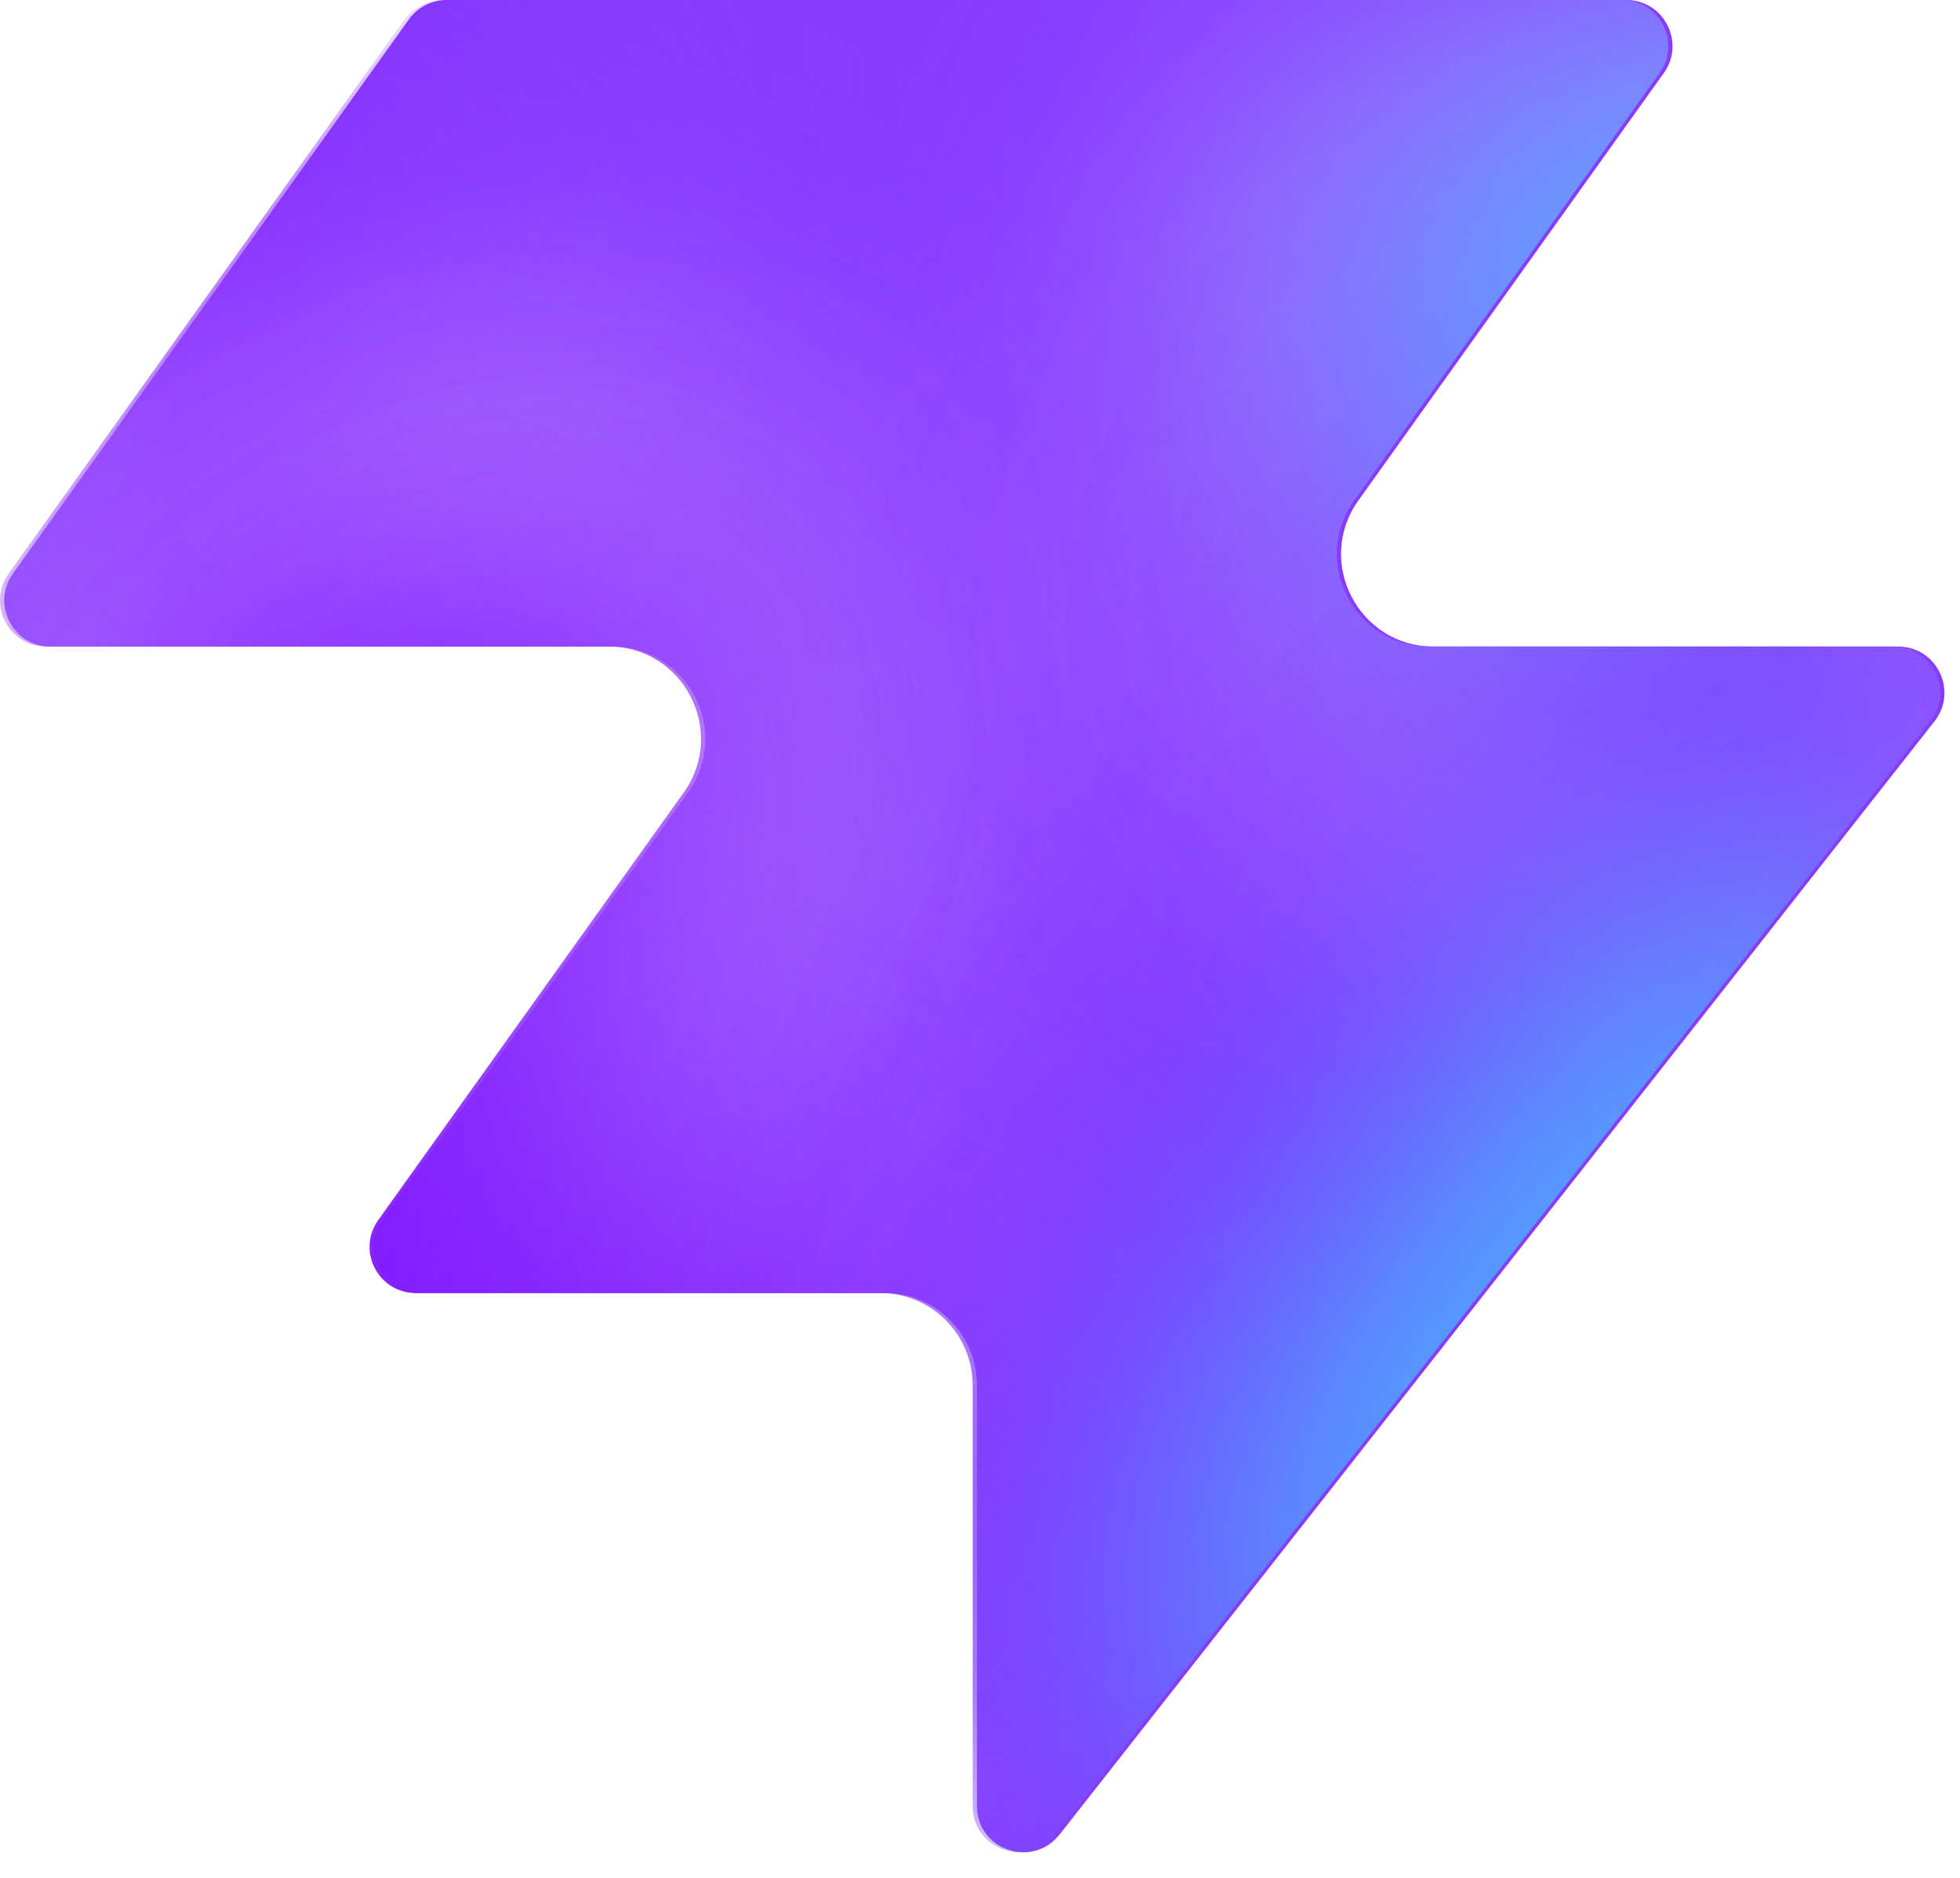
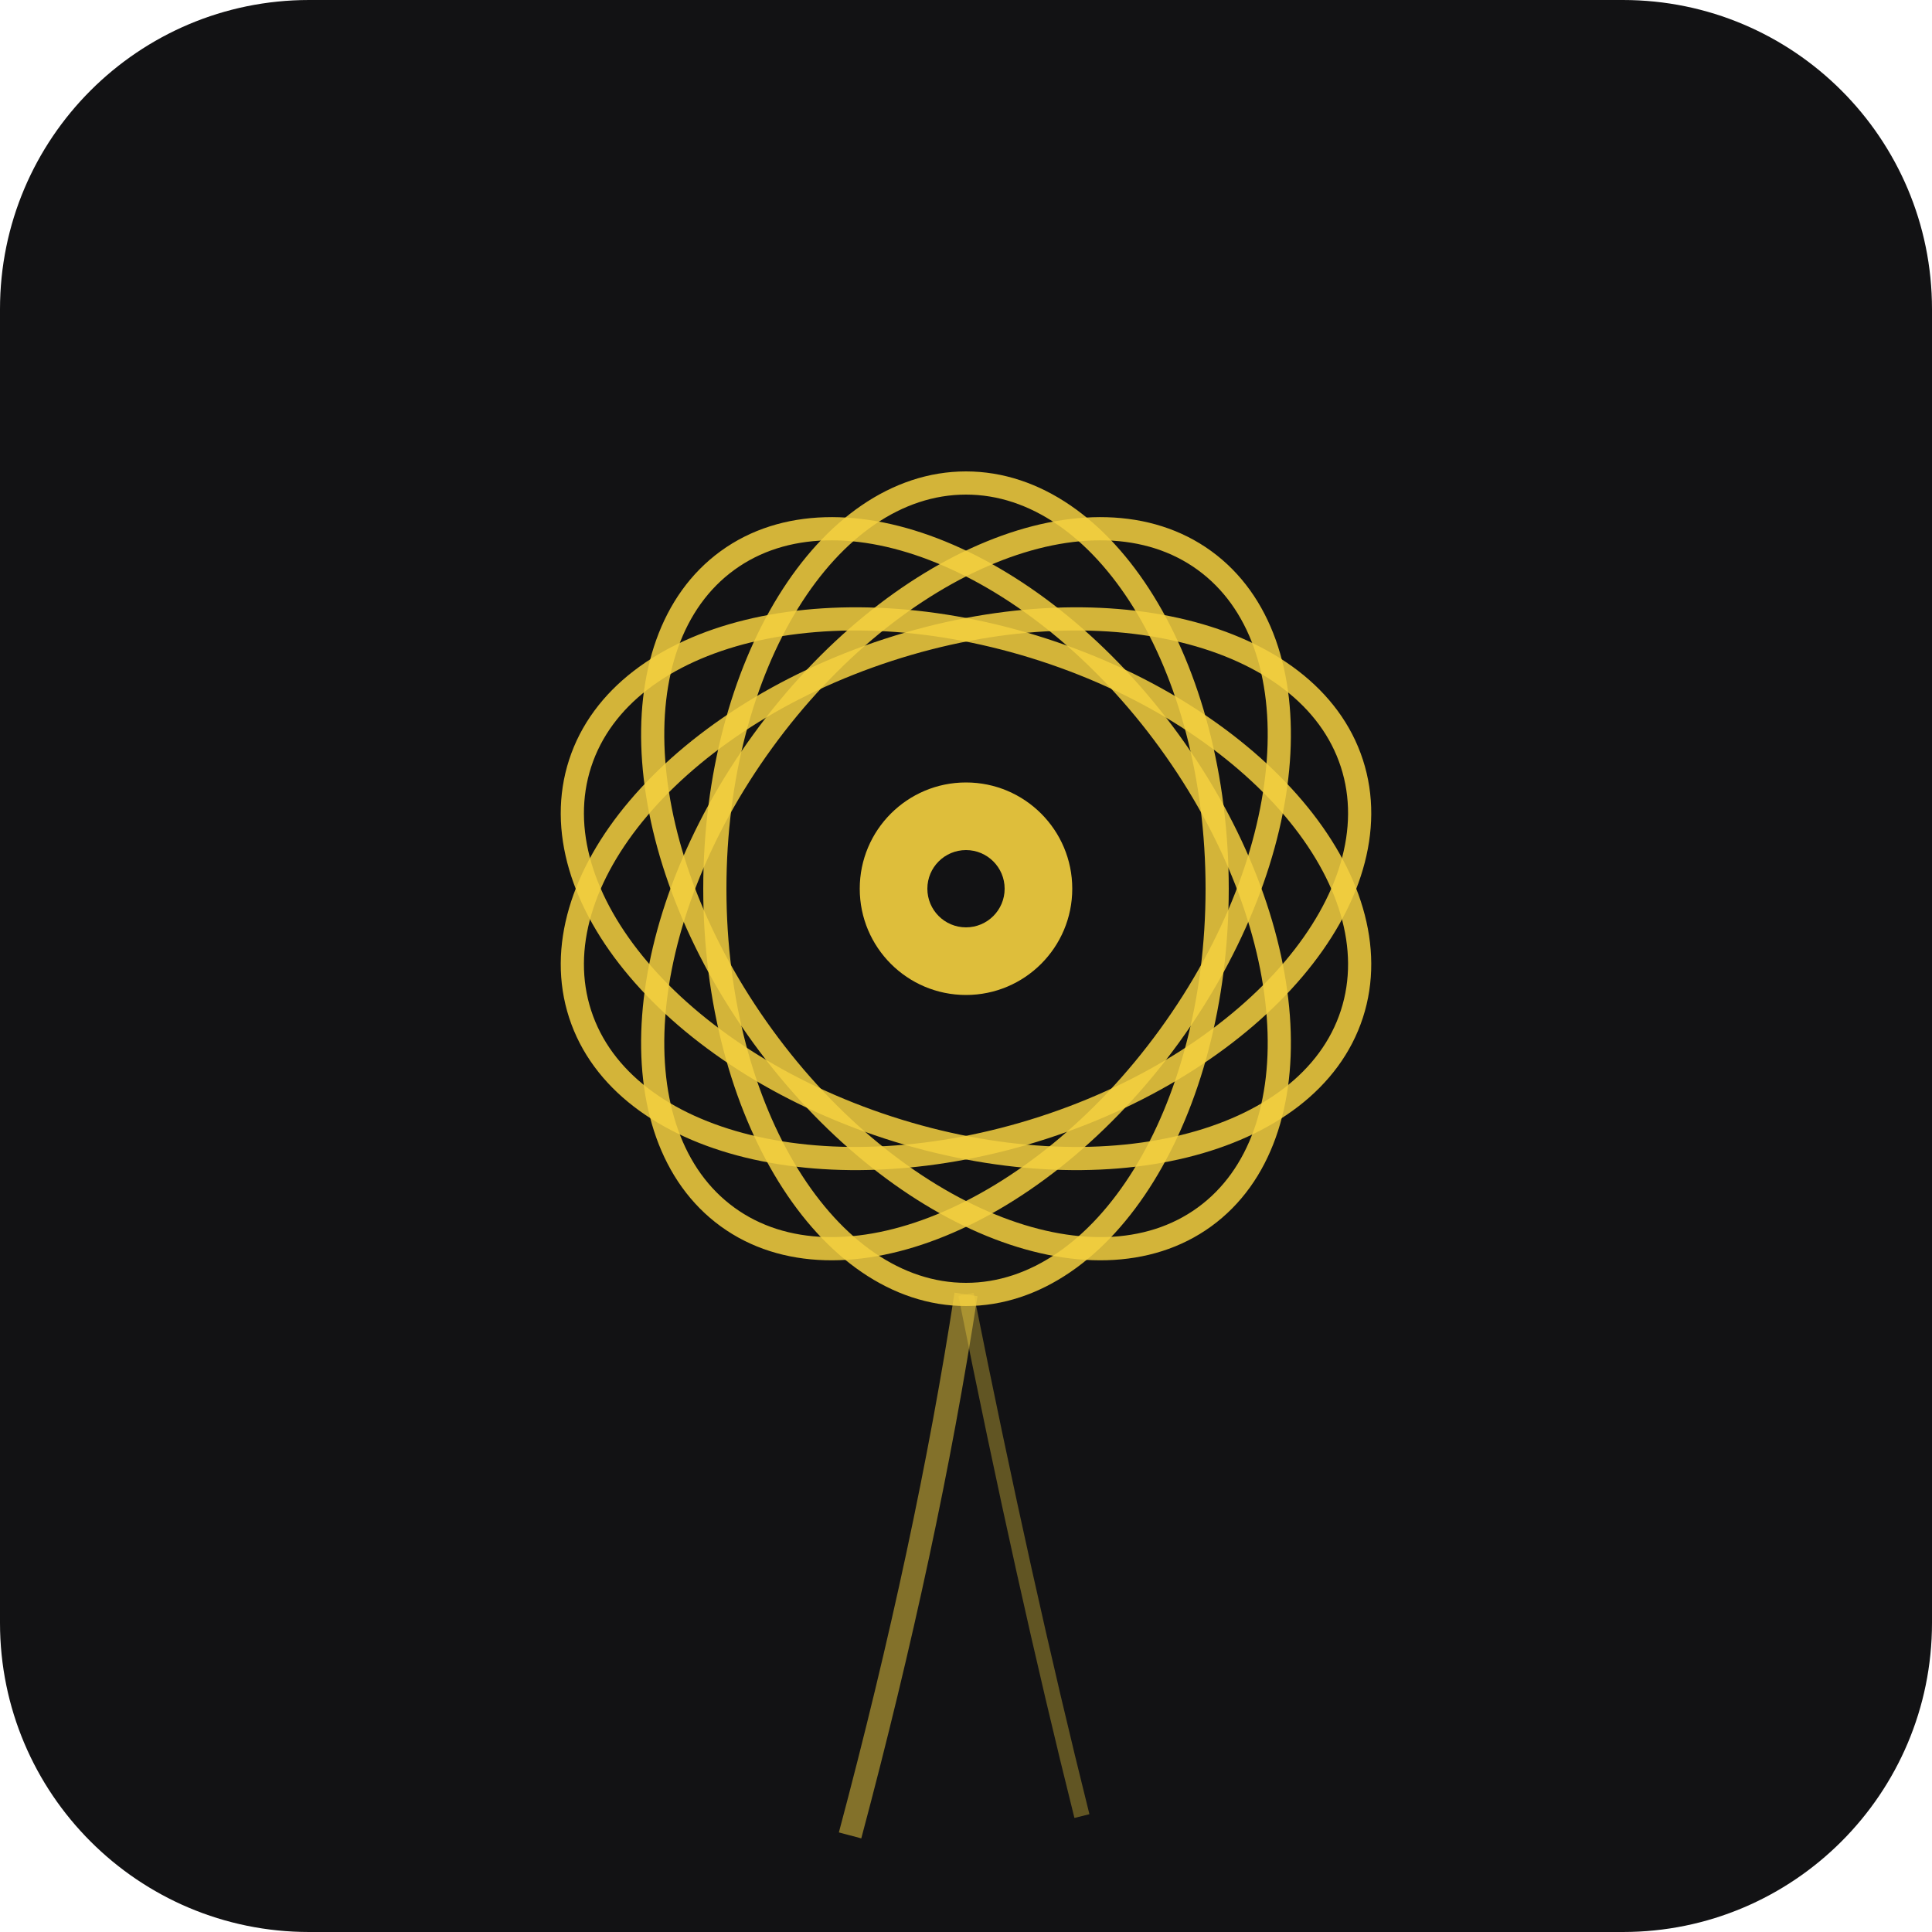
- <svg xmlns="http://www.w3.org/2000/svg" width="48" height="46" fill="none" viewBox="0 0 48 46">
-   <path fill="#863bff" d="M25.946 44.938c-.664.845-2.021.375-2.021-.698V33.937a2.26 2.26 0 0 0-2.262-2.262H10.287c-.92 0-1.456-1.04-.92-1.788l7.48-10.471c1.07-1.497 0-3.578-1.842-3.578H1.237c-.92 0-1.456-1.04-.92-1.788L10.013.474c.214-.297.556-.474.92-.474h28.894c.92 0 1.456 1.04.92 1.788l-7.48 10.471c-1.07 1.498 0 3.579 1.842 3.579h11.377c.943 0 1.473 1.088.89 1.83L25.947 44.94z" style="fill:#863bff;fill:color(display-p3 .525 .23 1);fill-opacity:1" />
-   <mask id="a" width="48" height="46" x="0" y="0" maskUnits="userSpaceOnUse" style="mask-type:alpha">
-     <path fill="#000" d="M25.842 44.938c-.664.844-2.021.375-2.021-.698V33.937a2.26 2.26 0 0 0-2.262-2.262H10.183c-.92 0-1.456-1.04-.92-1.788l7.48-10.471c1.07-1.498 0-3.579-1.842-3.579H1.133c-.92 0-1.456-1.04-.92-1.787L9.91.473c.214-.297.556-.474.92-.474h28.894c.92 0 1.456 1.04.92 1.788l-7.48 10.471c-1.07 1.498 0 3.578 1.842 3.578h11.377c.943 0 1.473 1.088.89 1.832L25.843 44.94z" style="fill:#000;fill-opacity:1" />
-   </mask>
-   <g mask="url(#a)">
-     <g filter="url(#b)">
-       <ellipse cx="5.508" cy="14.704" fill="#ede6ff" rx="5.508" ry="14.704" style="fill:#ede6ff;fill:color(display-p3 .927 .903 1);fill-opacity:1" transform="matrix(.00324 1 1 -.00324 -4.47 31.516)" />
-     </g>
-     <g filter="url(#c)">
-       <ellipse cx="10.399" cy="29.851" fill="#ede6ff" rx="10.399" ry="29.851" style="fill:#ede6ff;fill:color(display-p3 .927 .903 1);fill-opacity:1" transform="matrix(.00324 1 1 -.00324 -39.328 7.883)" />
-     </g>
-     <g filter="url(#d)">
-       <ellipse cx="5.508" cy="30.487" fill="#7e14ff" rx="5.508" ry="30.487" style="fill:#7e14ff;fill:color(display-p3 .492 .077 1);fill-opacity:1" transform="rotate(89.814 -25.913 -14.639)scale(1 -1)" />
-     </g>
-     <g filter="url(#e)">
-       <ellipse cx="5.508" cy="30.599" fill="#7e14ff" rx="5.508" ry="30.599" style="fill:#7e14ff;fill:color(display-p3 .492 .077 1);fill-opacity:1" transform="rotate(89.814 -32.644 -3.334)scale(1 -1)" />
-     </g>
-     <g filter="url(#f)">
-       <ellipse cx="5.508" cy="30.599" fill="#7e14ff" rx="5.508" ry="30.599" style="fill:#7e14ff;fill:color(display-p3 .492 .077 1);fill-opacity:1" transform="matrix(.00324 1 1 -.00324 -34.34 30.47)" />
-     </g>
-     <g filter="url(#g)">
-       <ellipse cx="14.072" cy="22.078" fill="#ede6ff" rx="14.072" ry="22.078" style="fill:#ede6ff;fill:color(display-p3 .927 .903 1);fill-opacity:1" transform="rotate(93.35 24.506 48.493)scale(-1 1)" />
-     </g>
-     <g filter="url(#h)">
-       <ellipse cx="3.47" cy="21.501" fill="#7e14ff" rx="3.47" ry="21.501" style="fill:#7e14ff;fill:color(display-p3 .492 .077 1);fill-opacity:1" transform="rotate(89.009 28.708 47.59)scale(-1 1)" />
-     </g>
-     <g filter="url(#i)">
-       <ellipse cx="3.47" cy="21.501" fill="#7e14ff" rx="3.47" ry="21.501" style="fill:#7e14ff;fill:color(display-p3 .492 .077 1);fill-opacity:1" transform="rotate(89.009 28.708 47.59)scale(-1 1)" />
-     </g>
-     <g filter="url(#j)">
-       <ellipse cx=".387" cy="8.972" fill="#7e14ff" rx="4.407" ry="29.108" style="fill:#7e14ff;fill:color(display-p3 .492 .077 1);fill-opacity:1" transform="rotate(39.51 .387 8.972)" />
-     </g>
-     <g filter="url(#k)">
-       <ellipse cx="47.523" cy="-6.092" fill="#7e14ff" rx="4.407" ry="29.108" style="fill:#7e14ff;fill:color(display-p3 .492 .077 1);fill-opacity:1" transform="rotate(37.892 47.523 -6.092)" />
-     </g>
-     <g filter="url(#l)">
-       <ellipse cx="41.412" cy="6.333" fill="#47bfff" rx="5.971" ry="9.665" style="fill:#47bfff;fill:color(display-p3 .28 .748 1);fill-opacity:1" transform="rotate(37.892 41.412 6.333)" />
-     </g>
-     <g filter="url(#m)">
-       <ellipse cx="-1.879" cy="38.332" fill="#7e14ff" rx="4.407" ry="29.108" style="fill:#7e14ff;fill:color(display-p3 .492 .077 1);fill-opacity:1" transform="rotate(37.892 -1.88 38.332)" />
-     </g>
-     <g filter="url(#n)">
-       <ellipse cx="-1.879" cy="38.332" fill="#7e14ff" rx="4.407" ry="29.108" style="fill:#7e14ff;fill:color(display-p3 .492 .077 1);fill-opacity:1" transform="rotate(37.892 -1.88 38.332)" />
-     </g>
-     <g filter="url(#o)">
-       <ellipse cx="35.651" cy="29.907" fill="#7e14ff" rx="4.407" ry="29.108" style="fill:#7e14ff;fill:color(display-p3 .492 .077 1);fill-opacity:1" transform="rotate(37.892 35.651 29.907)" />
-     </g>
-     <g filter="url(#p)">
-       <ellipse cx="38.418" cy="32.4" fill="#47bfff" rx="5.971" ry="15.297" style="fill:#47bfff;fill:color(display-p3 .28 .748 1);fill-opacity:1" transform="rotate(37.892 38.418 32.4)" />
-     </g>
+ <svg xmlns="http://www.w3.org/2000/svg" viewBox="0 0 100 100">
+   <rect width="100" height="100" rx="16" fill="#121214" />
+   <g transform="translate(50,46)" fill="none" stroke="#f4d03f" stroke-width="1.2" stroke-linecap="round">
+     <ellipse rx="13" ry="21" transform="rotate(0)" opacity="0.85" />
+     <ellipse rx="13" ry="21" transform="rotate(72)" opacity="0.85" />
+     <ellipse rx="13" ry="21" transform="rotate(144)" opacity="0.85" />
+     <ellipse rx="13" ry="21" transform="rotate(216)" opacity="0.85" />
+     <ellipse rx="13" ry="21" transform="rotate(288)" opacity="0.85" />
+     <circle r="5.5" fill="#f4d03f" stroke="none" opacity="0.9" />
+     <circle r="2" fill="#121214" stroke="none" />
  </g>
-   <defs>
-     <filter id="b" width="60.045" height="41.654" x="-19.77" y="16.149" color-interpolation-filters="sRGB" filterUnits="userSpaceOnUse">
-       <feFlood flood-opacity="0" result="BackgroundImageFix" />
-       <feBlend in="SourceGraphic" in2="BackgroundImageFix" result="shape" />
-       <feGaussianBlur result="effect1_foregroundBlur_2002_17158" stdDeviation="7.659" />
-     </filter>
-     <filter id="c" width="90.34" height="51.437" x="-54.613" y="-7.533" color-interpolation-filters="sRGB" filterUnits="userSpaceOnUse">
-       <feFlood flood-opacity="0" result="BackgroundImageFix" />
-       <feBlend in="SourceGraphic" in2="BackgroundImageFix" result="shape" />
-       <feGaussianBlur result="effect1_foregroundBlur_2002_17158" stdDeviation="7.659" />
-     </filter>
-     <filter id="d" width="79.355" height="29.4" x="-49.64" y="2.03" color-interpolation-filters="sRGB" filterUnits="userSpaceOnUse">
-       <feFlood flood-opacity="0" result="BackgroundImageFix" />
-       <feBlend in="SourceGraphic" in2="BackgroundImageFix" result="shape" />
-       <feGaussianBlur result="effect1_foregroundBlur_2002_17158" stdDeviation="4.596" />
-     </filter>
-     <filter id="e" width="79.579" height="29.4" x="-45.045" y="20.029" color-interpolation-filters="sRGB" filterUnits="userSpaceOnUse">
-       <feFlood flood-opacity="0" result="BackgroundImageFix" />
-       <feBlend in="SourceGraphic" in2="BackgroundImageFix" result="shape" />
-       <feGaussianBlur result="effect1_foregroundBlur_2002_17158" stdDeviation="4.596" />
-     </filter>
-     <filter id="f" width="79.579" height="29.4" x="-43.513" y="21.178" color-interpolation-filters="sRGB" filterUnits="userSpaceOnUse">
-       <feFlood flood-opacity="0" result="BackgroundImageFix" />
-       <feBlend in="SourceGraphic" in2="BackgroundImageFix" result="shape" />
-       <feGaussianBlur result="effect1_foregroundBlur_2002_17158" stdDeviation="4.596" />
-     </filter>
-     <filter id="g" width="74.749" height="58.852" x="15.756" y="-17.901" color-interpolation-filters="sRGB" filterUnits="userSpaceOnUse">
-       <feFlood flood-opacity="0" result="BackgroundImageFix" />
-       <feBlend in="SourceGraphic" in2="BackgroundImageFix" result="shape" />
-       <feGaussianBlur result="effect1_foregroundBlur_2002_17158" stdDeviation="7.659" />
-     </filter>
-     <filter id="h" width="61.377" height="25.362" x="23.548" y="2.284" color-interpolation-filters="sRGB" filterUnits="userSpaceOnUse">
-       <feFlood flood-opacity="0" result="BackgroundImageFix" />
-       <feBlend in="SourceGraphic" in2="BackgroundImageFix" result="shape" />
-       <feGaussianBlur result="effect1_foregroundBlur_2002_17158" stdDeviation="4.596" />
-     </filter>
-     <filter id="i" width="61.377" height="25.362" x="23.548" y="2.284" color-interpolation-filters="sRGB" filterUnits="userSpaceOnUse">
-       <feFlood flood-opacity="0" result="BackgroundImageFix" />
-       <feBlend in="SourceGraphic" in2="BackgroundImageFix" result="shape" />
-       <feGaussianBlur result="effect1_foregroundBlur_2002_17158" stdDeviation="4.596" />
-     </filter>
-     <filter id="j" width="56.045" height="63.649" x="-27.636" y="-22.853" color-interpolation-filters="sRGB" filterUnits="userSpaceOnUse">
-       <feFlood flood-opacity="0" result="BackgroundImageFix" />
-       <feBlend in="SourceGraphic" in2="BackgroundImageFix" result="shape" />
-       <feGaussianBlur result="effect1_foregroundBlur_2002_17158" stdDeviation="4.596" />
-     </filter>
-     <filter id="k" width="54.814" height="64.646" x="20.116" y="-38.415" color-interpolation-filters="sRGB" filterUnits="userSpaceOnUse">
-       <feFlood flood-opacity="0" result="BackgroundImageFix" />
-       <feBlend in="SourceGraphic" in2="BackgroundImageFix" result="shape" />
-       <feGaussianBlur result="effect1_foregroundBlur_2002_17158" stdDeviation="4.596" />
-     </filter>
-     <filter id="l" width="33.541" height="35.313" x="24.641" y="-11.323" color-interpolation-filters="sRGB" filterUnits="userSpaceOnUse">
-       <feFlood flood-opacity="0" result="BackgroundImageFix" />
-       <feBlend in="SourceGraphic" in2="BackgroundImageFix" result="shape" />
-       <feGaussianBlur result="effect1_foregroundBlur_2002_17158" stdDeviation="4.596" />
-     </filter>
-     <filter id="m" width="54.814" height="64.646" x="-29.286" y="6.009" color-interpolation-filters="sRGB" filterUnits="userSpaceOnUse">
-       <feFlood flood-opacity="0" result="BackgroundImageFix" />
-       <feBlend in="SourceGraphic" in2="BackgroundImageFix" result="shape" />
-       <feGaussianBlur result="effect1_foregroundBlur_2002_17158" stdDeviation="4.596" />
-     </filter>
-     <filter id="n" width="54.814" height="64.646" x="-29.286" y="6.009" color-interpolation-filters="sRGB" filterUnits="userSpaceOnUse">
-       <feFlood flood-opacity="0" result="BackgroundImageFix" />
-       <feBlend in="SourceGraphic" in2="BackgroundImageFix" result="shape" />
-       <feGaussianBlur result="effect1_foregroundBlur_2002_17158" stdDeviation="4.596" />
-     </filter>
-     <filter id="o" width="54.814" height="64.646" x="8.244" y="-2.416" color-interpolation-filters="sRGB" filterUnits="userSpaceOnUse">
-       <feFlood flood-opacity="0" result="BackgroundImageFix" />
-       <feBlend in="SourceGraphic" in2="BackgroundImageFix" result="shape" />
-       <feGaussianBlur result="effect1_foregroundBlur_2002_17158" stdDeviation="4.596" />
-     </filter>
-     <filter id="p" width="39.409" height="43.623" x="18.713" y="10.588" color-interpolation-filters="sRGB" filterUnits="userSpaceOnUse">
-       <feFlood flood-opacity="0" result="BackgroundImageFix" />
-       <feBlend in="SourceGraphic" in2="BackgroundImageFix" result="shape" />
-       <feGaussianBlur result="effect1_foregroundBlur_2002_17158" stdDeviation="4.596" />
-     </filter>
-   </defs>
+   <path d="M50 67 Q48 80 44 95" stroke="#f4d03f" stroke-width="1.2" fill="none" opacity="0.5" />
+   <path d="M50 67 Q53 82 56 94" stroke="#f4d03f" stroke-width="0.8" fill="none" opacity="0.35" />
</svg>
